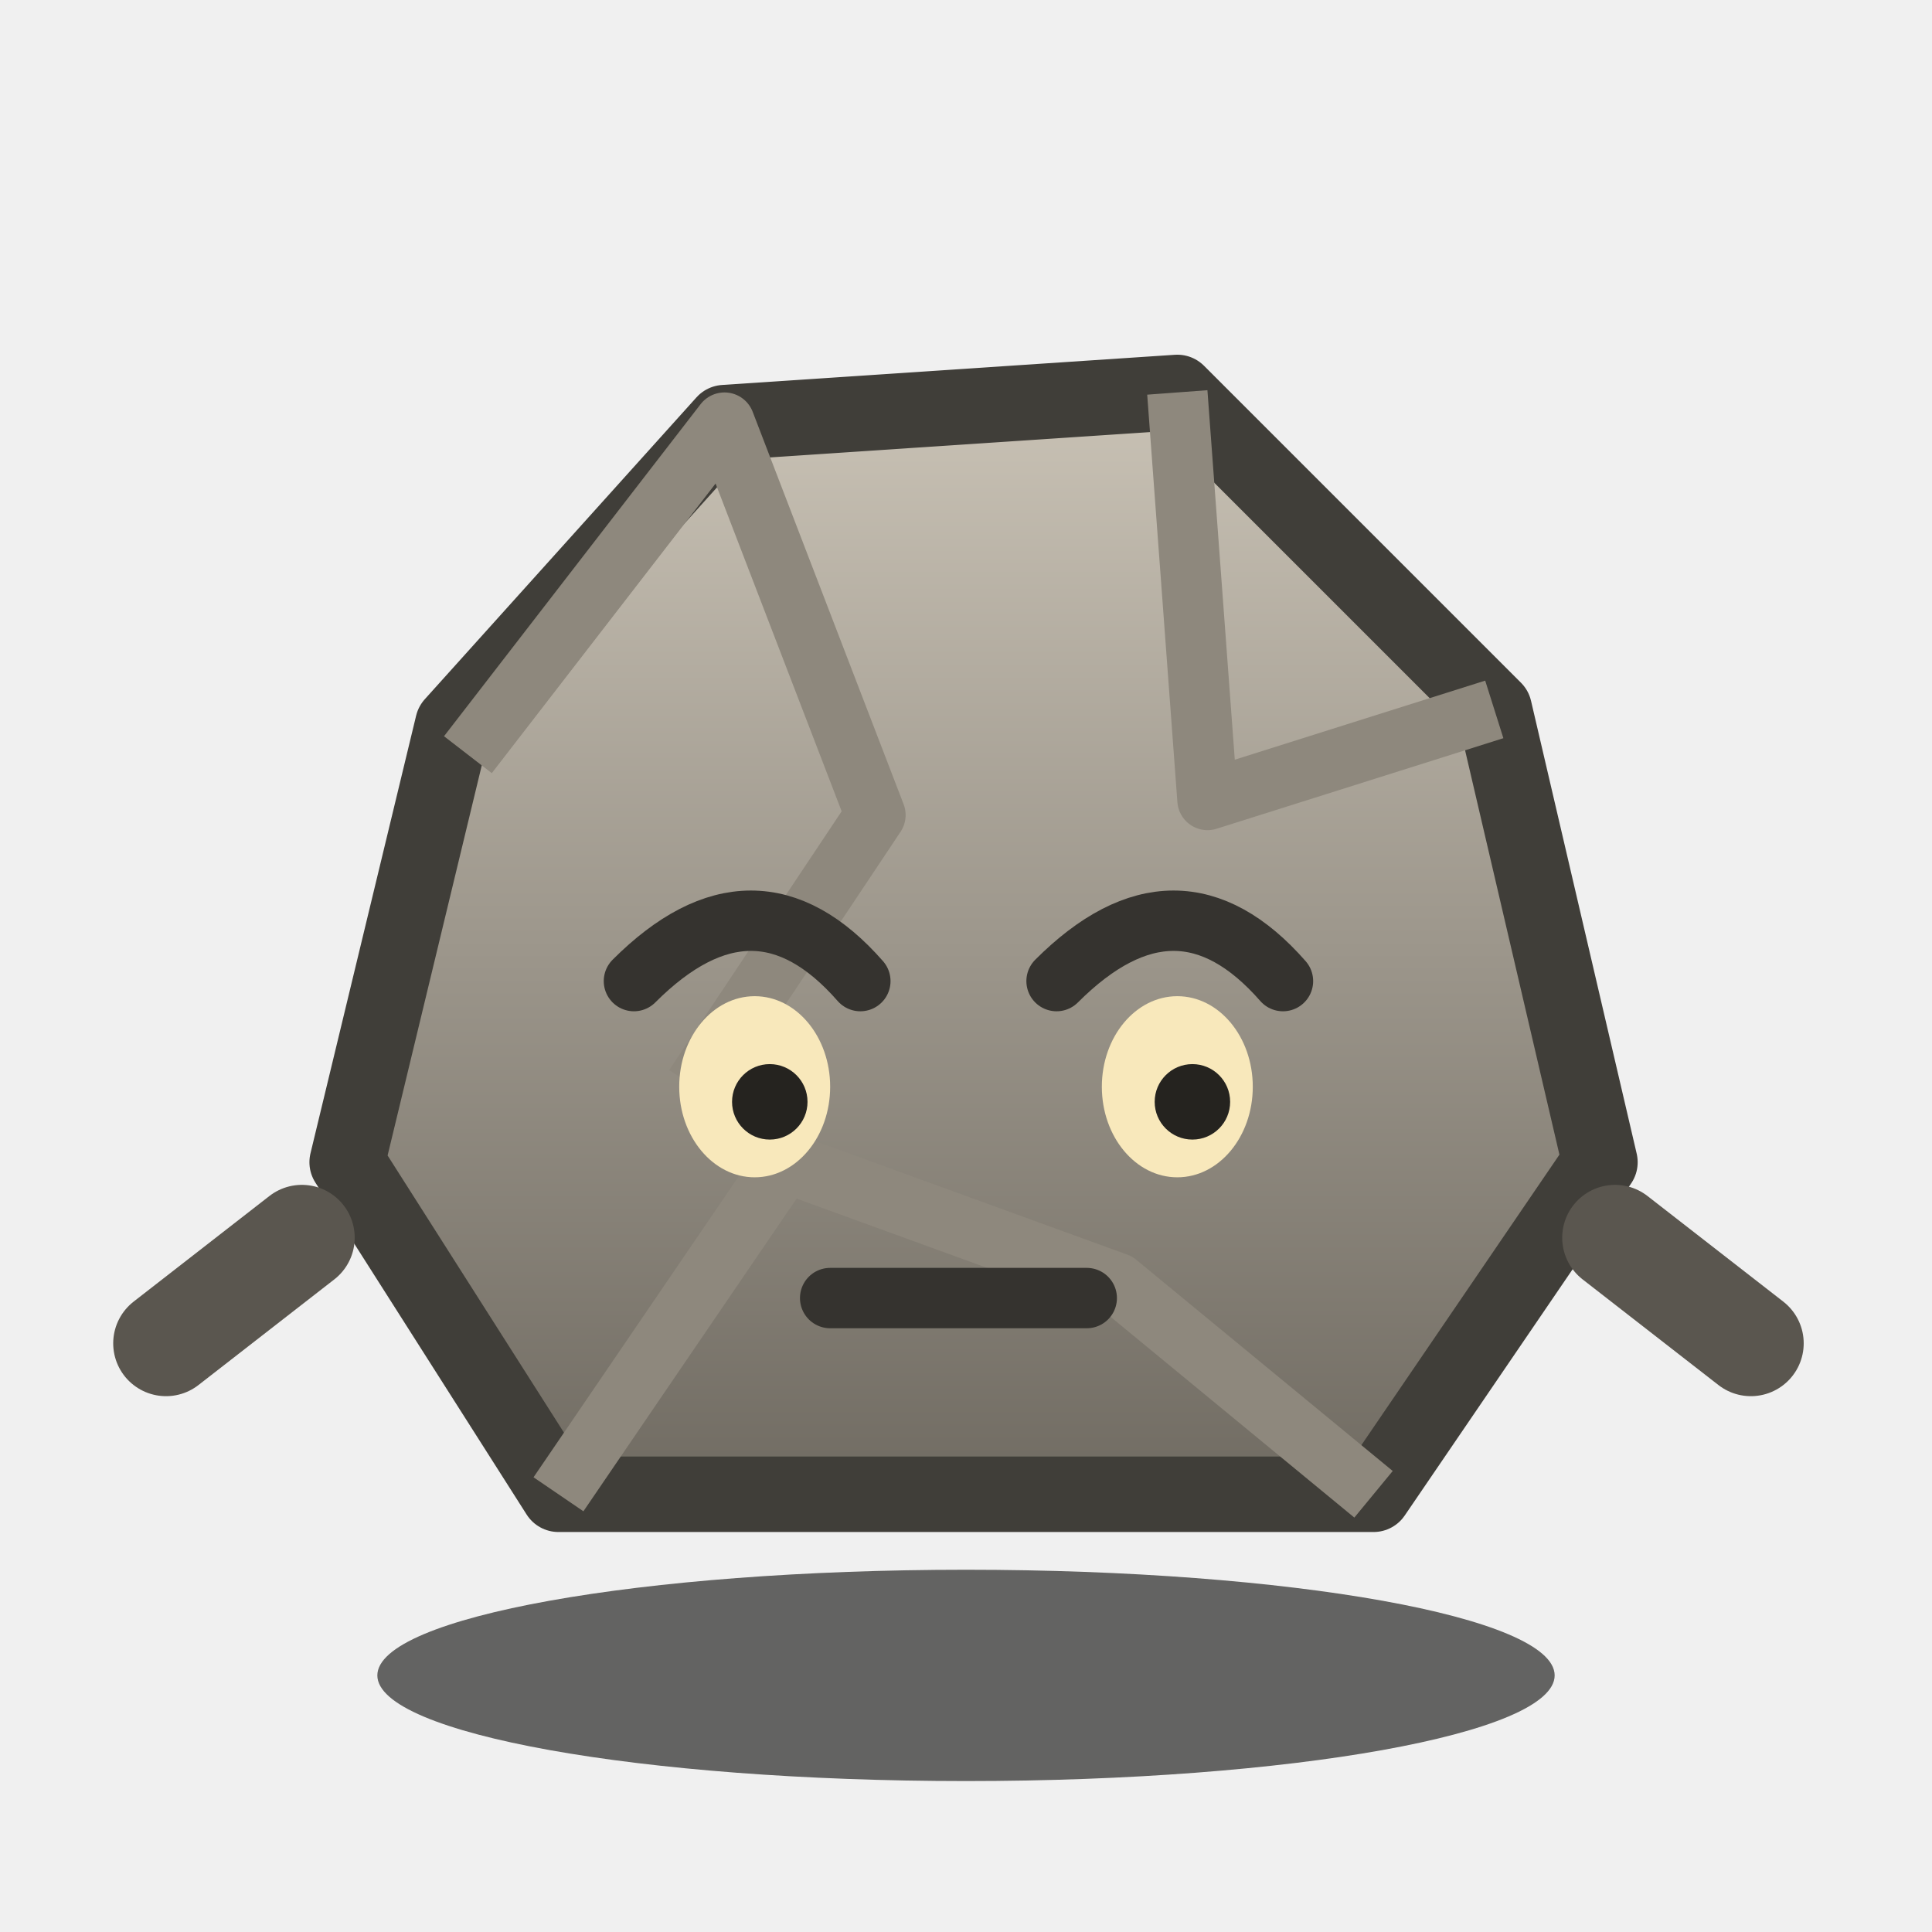
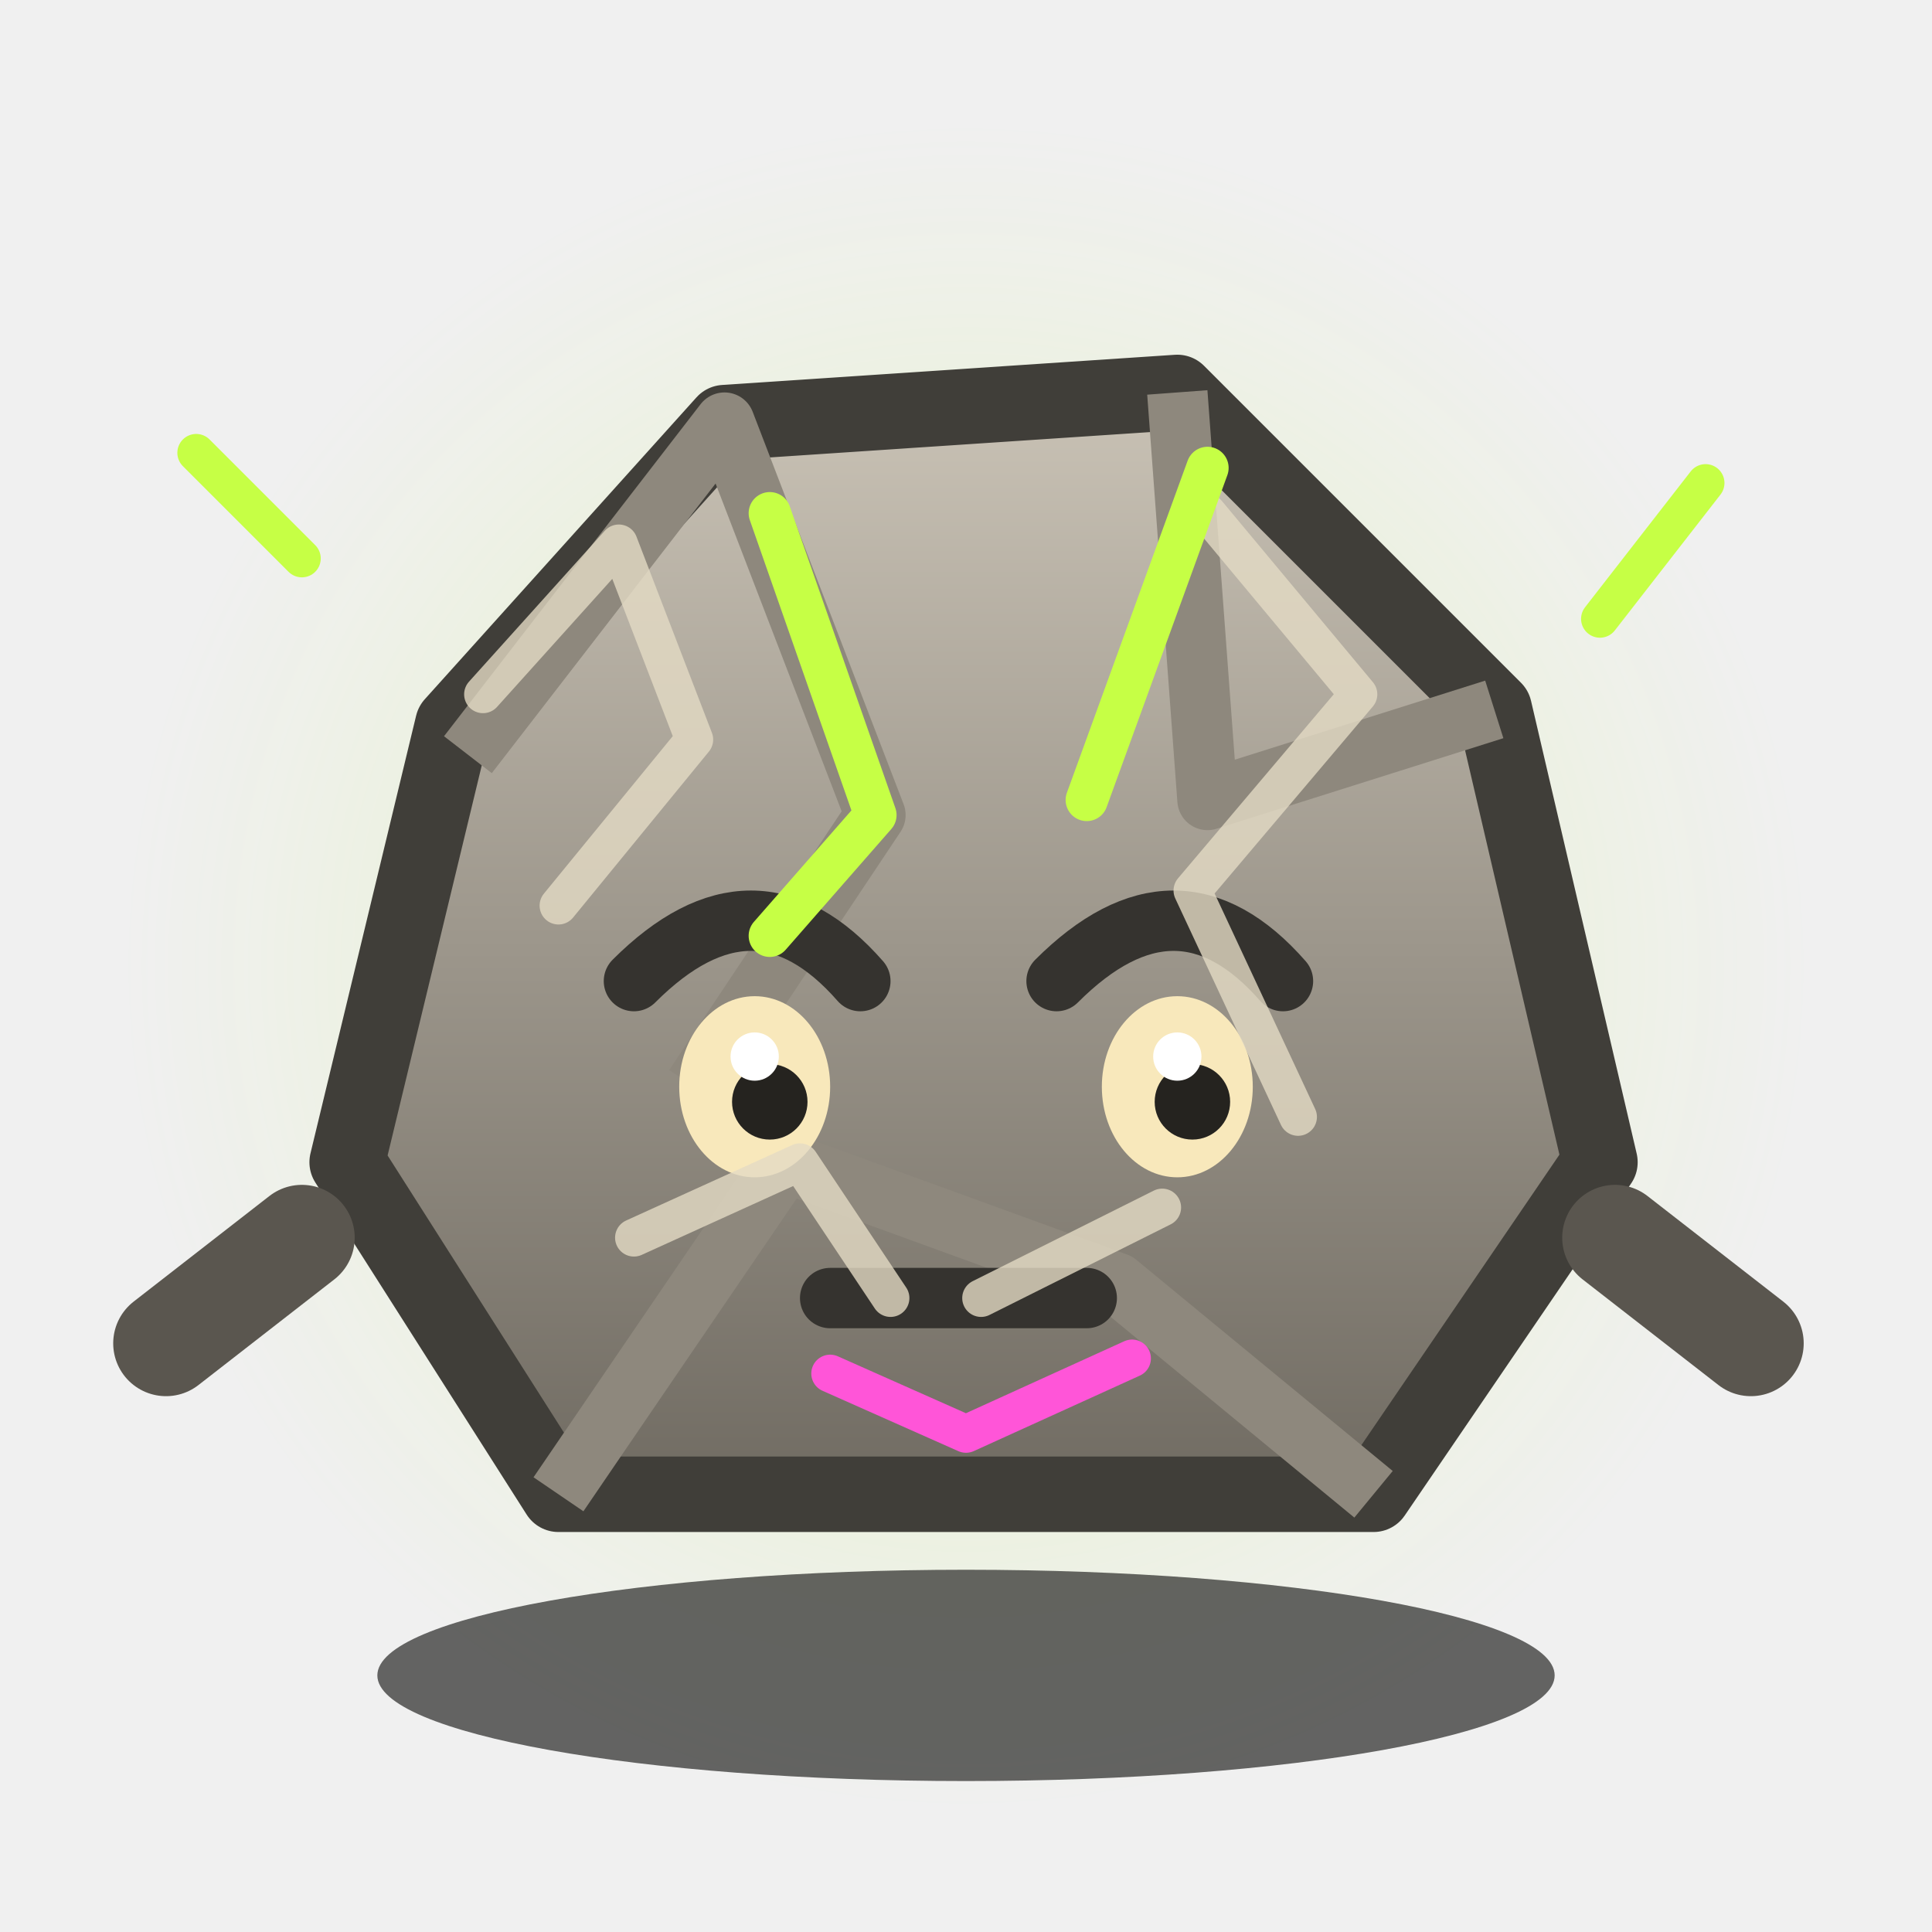
- <svg xmlns="http://www.w3.org/2000/svg" viewBox="0 0 128 128" role="img" aria-labelledby="title">
+ <svg xmlns="http://www.w3.org/2000/svg" viewBox="0 0 128 128" role="img" aria-labelledby="title desc">
  <defs>
    <linearGradient id="rock" x2="0" y2="1">
      <stop stop-color="#c9c2b5" />
      <stop offset="1" stop-color="#706b62" />
    </linearGradient>
+     <radialGradient id="aura">
+       <stop stop-color="#c6ff45" stop-opacity=".25" />
+       <stop offset="1" stop-color="#c6ff45" stop-opacity="0" />
+     </radialGradient>
  </defs>
+   <circle cx="64" cy="64" r="56" fill="url(#aura)" />
  <ellipse cx="64" cy="111" rx="39" ry="7" fill="#171715" opacity=".65" />
  <path d="M23 77 30 48 48 28 78 26 99 47 106 77 91 99 37 99Z" fill="url(#rock)" stroke="#403e39" stroke-width="5" stroke-linejoin="round" />
  <path d="M31 50 48 28 58 54 46 72M78 26 80 53 99 47M37 99 52 77 74 85 91 99" fill="none" stroke="#8e887d" stroke-width="4" stroke-linejoin="round" />
  <path d="M42 65q8-8 15 0m13 0q8-8 15 0" fill="none" stroke="#35332f" stroke-width="4" stroke-linecap="round" />
  <ellipse cx="50" cy="72" rx="5" ry="6" fill="#f8e8bb" />
  <ellipse cx="78" cy="72" rx="5" ry="6" fill="#f8e8bb" />
  <circle cx="51" cy="73" r="2.5" fill="#25231f" />
  <circle cx="79" cy="73" r="2.5" fill="#25231f" />
  <path d="M55 86h17" stroke="#35332f" stroke-width="4" stroke-linecap="round" />
  <path d="M20 82l-9 7m96-7 9 7" stroke="#5a564f" stroke-width="7" stroke-linecap="round" />
+   <g id="remaster-details" fill="none" stroke-linejoin="round" stroke-linecap="round">
+     <path d="M32 46 41 36 46 49 37 60m43-26 10 12-11 13 7 15M42 82l11-5 6 9m18-6-12 6" fill="none" stroke="#e4dbc4" stroke-width="2.5" opacity=".8" />
+     <path d="m51 34 7 20-7 8m29-31-8 22" fill="none" stroke="#c6ff45" stroke-width="2.8" />
+     <path d="M55 91l9 4 11-5" stroke="#ff55d8" stroke-width="2.5" fill="none" />
+     <circle cx="50" cy="70" r="1.6" fill="#fff" />
+     <circle cx="78" cy="70" r="1.6" fill="#fff" />
+     <path d="m20 37-7-7m93 11 7-9" stroke="#c6ff45" stroke-width="2.5" />
+   </g>
</svg>
